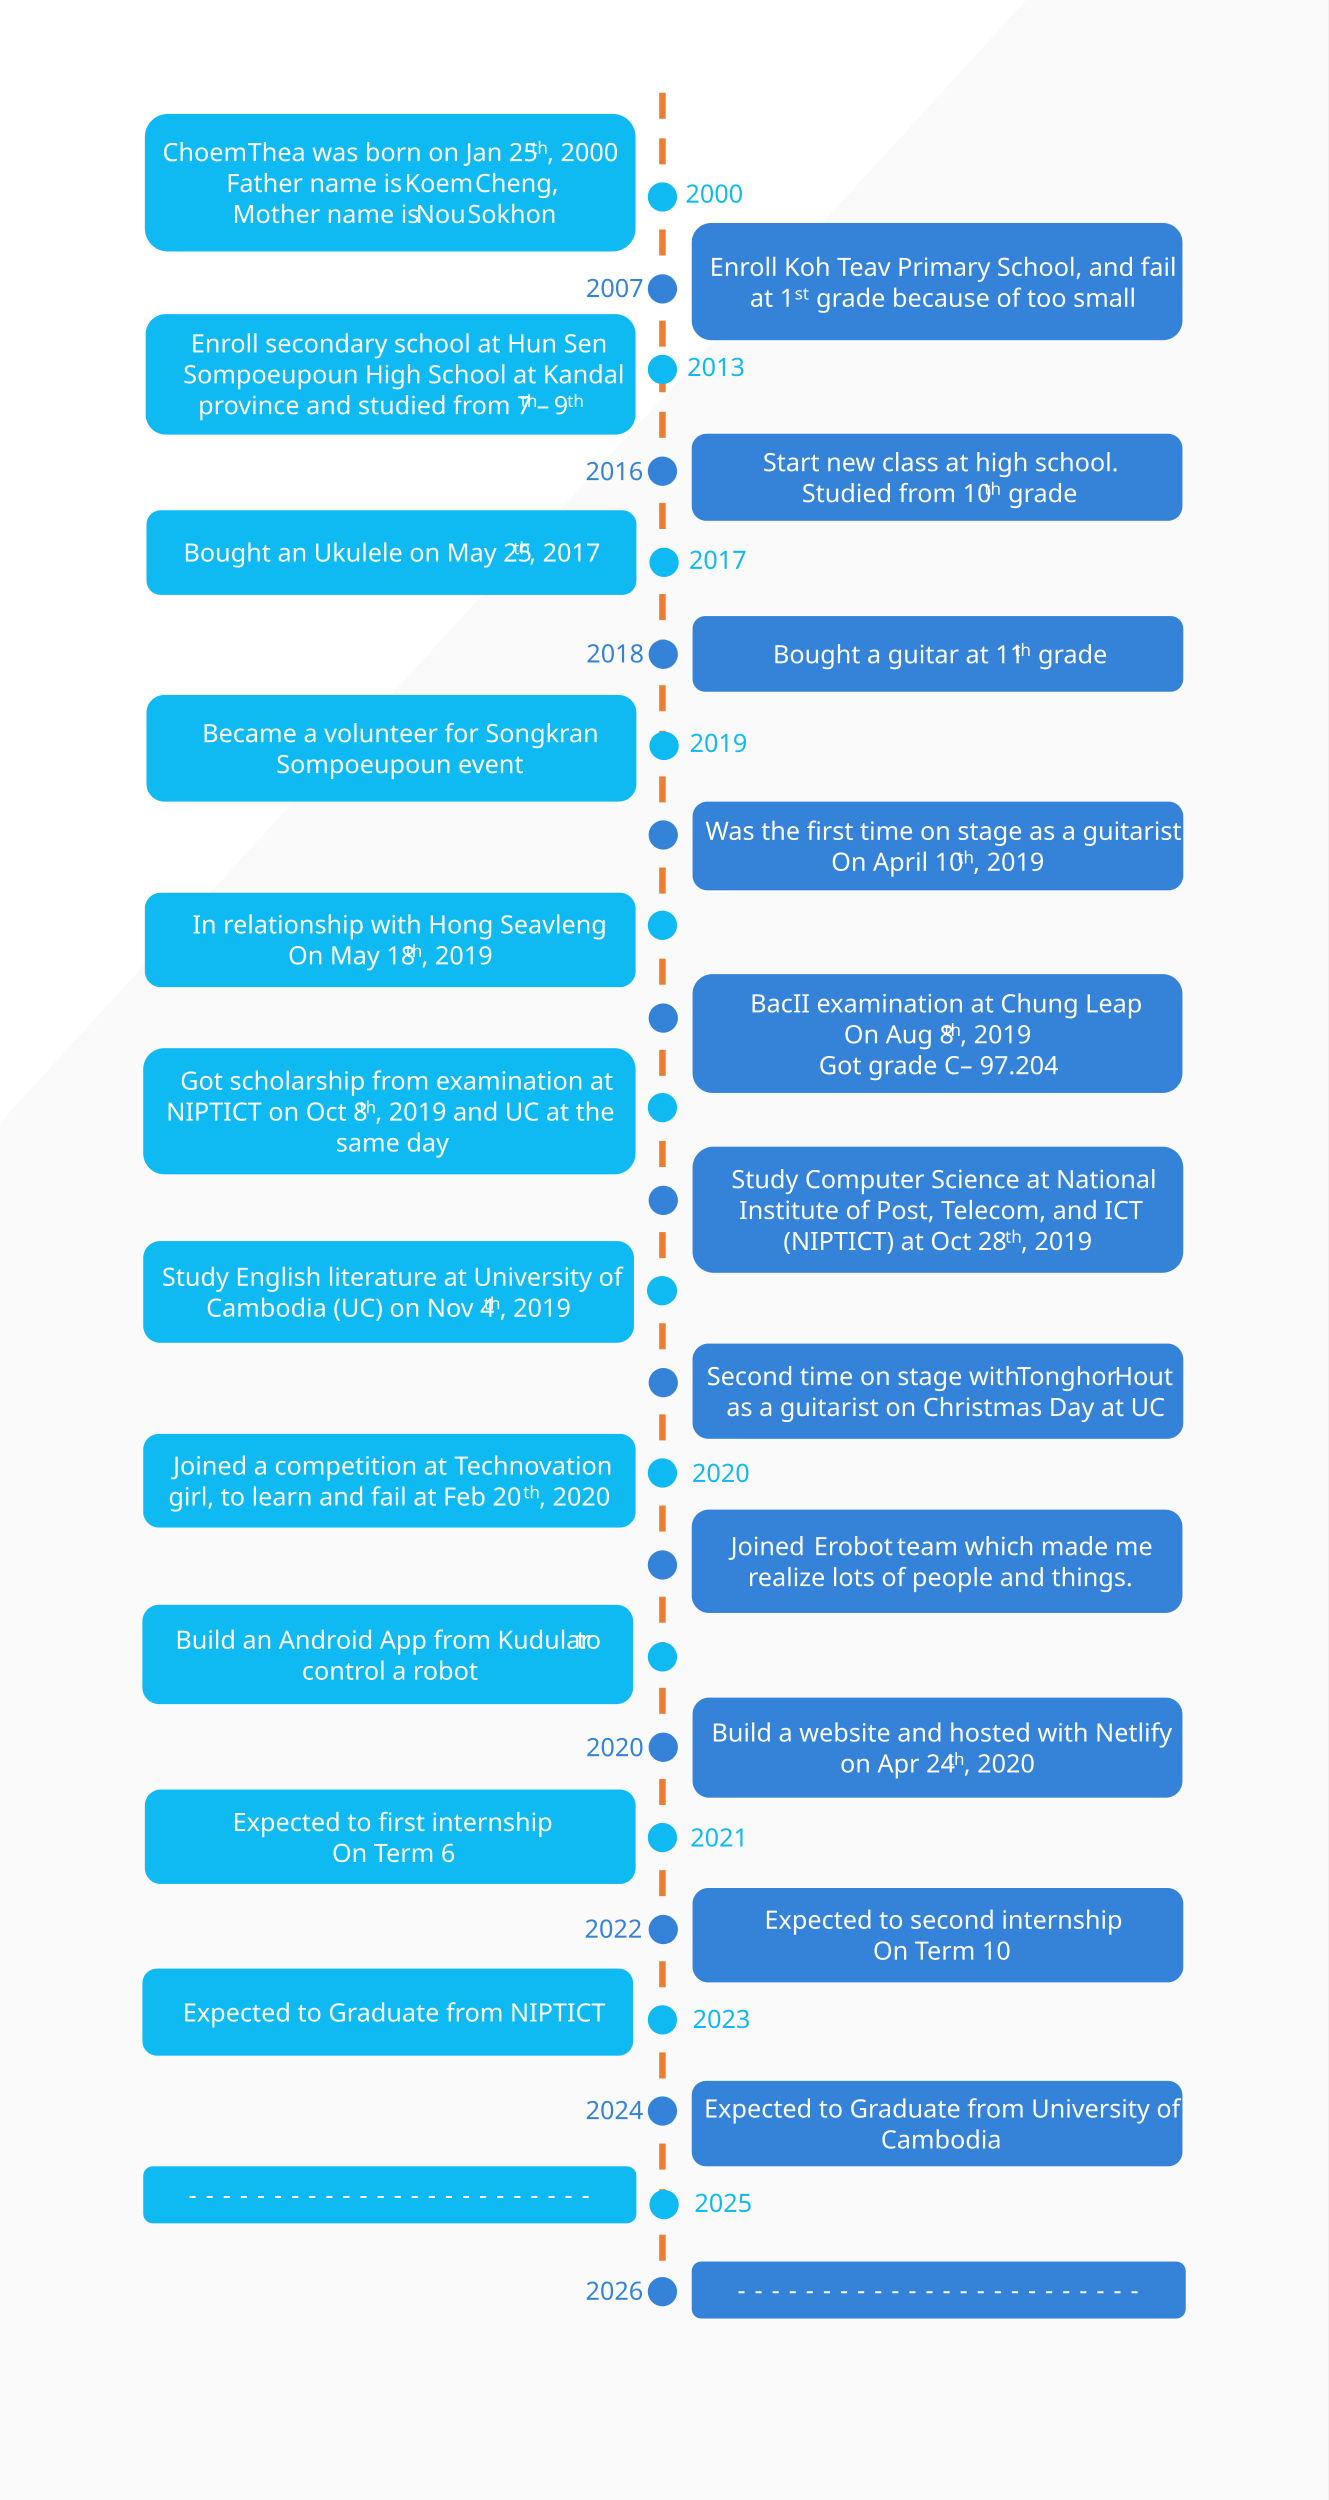
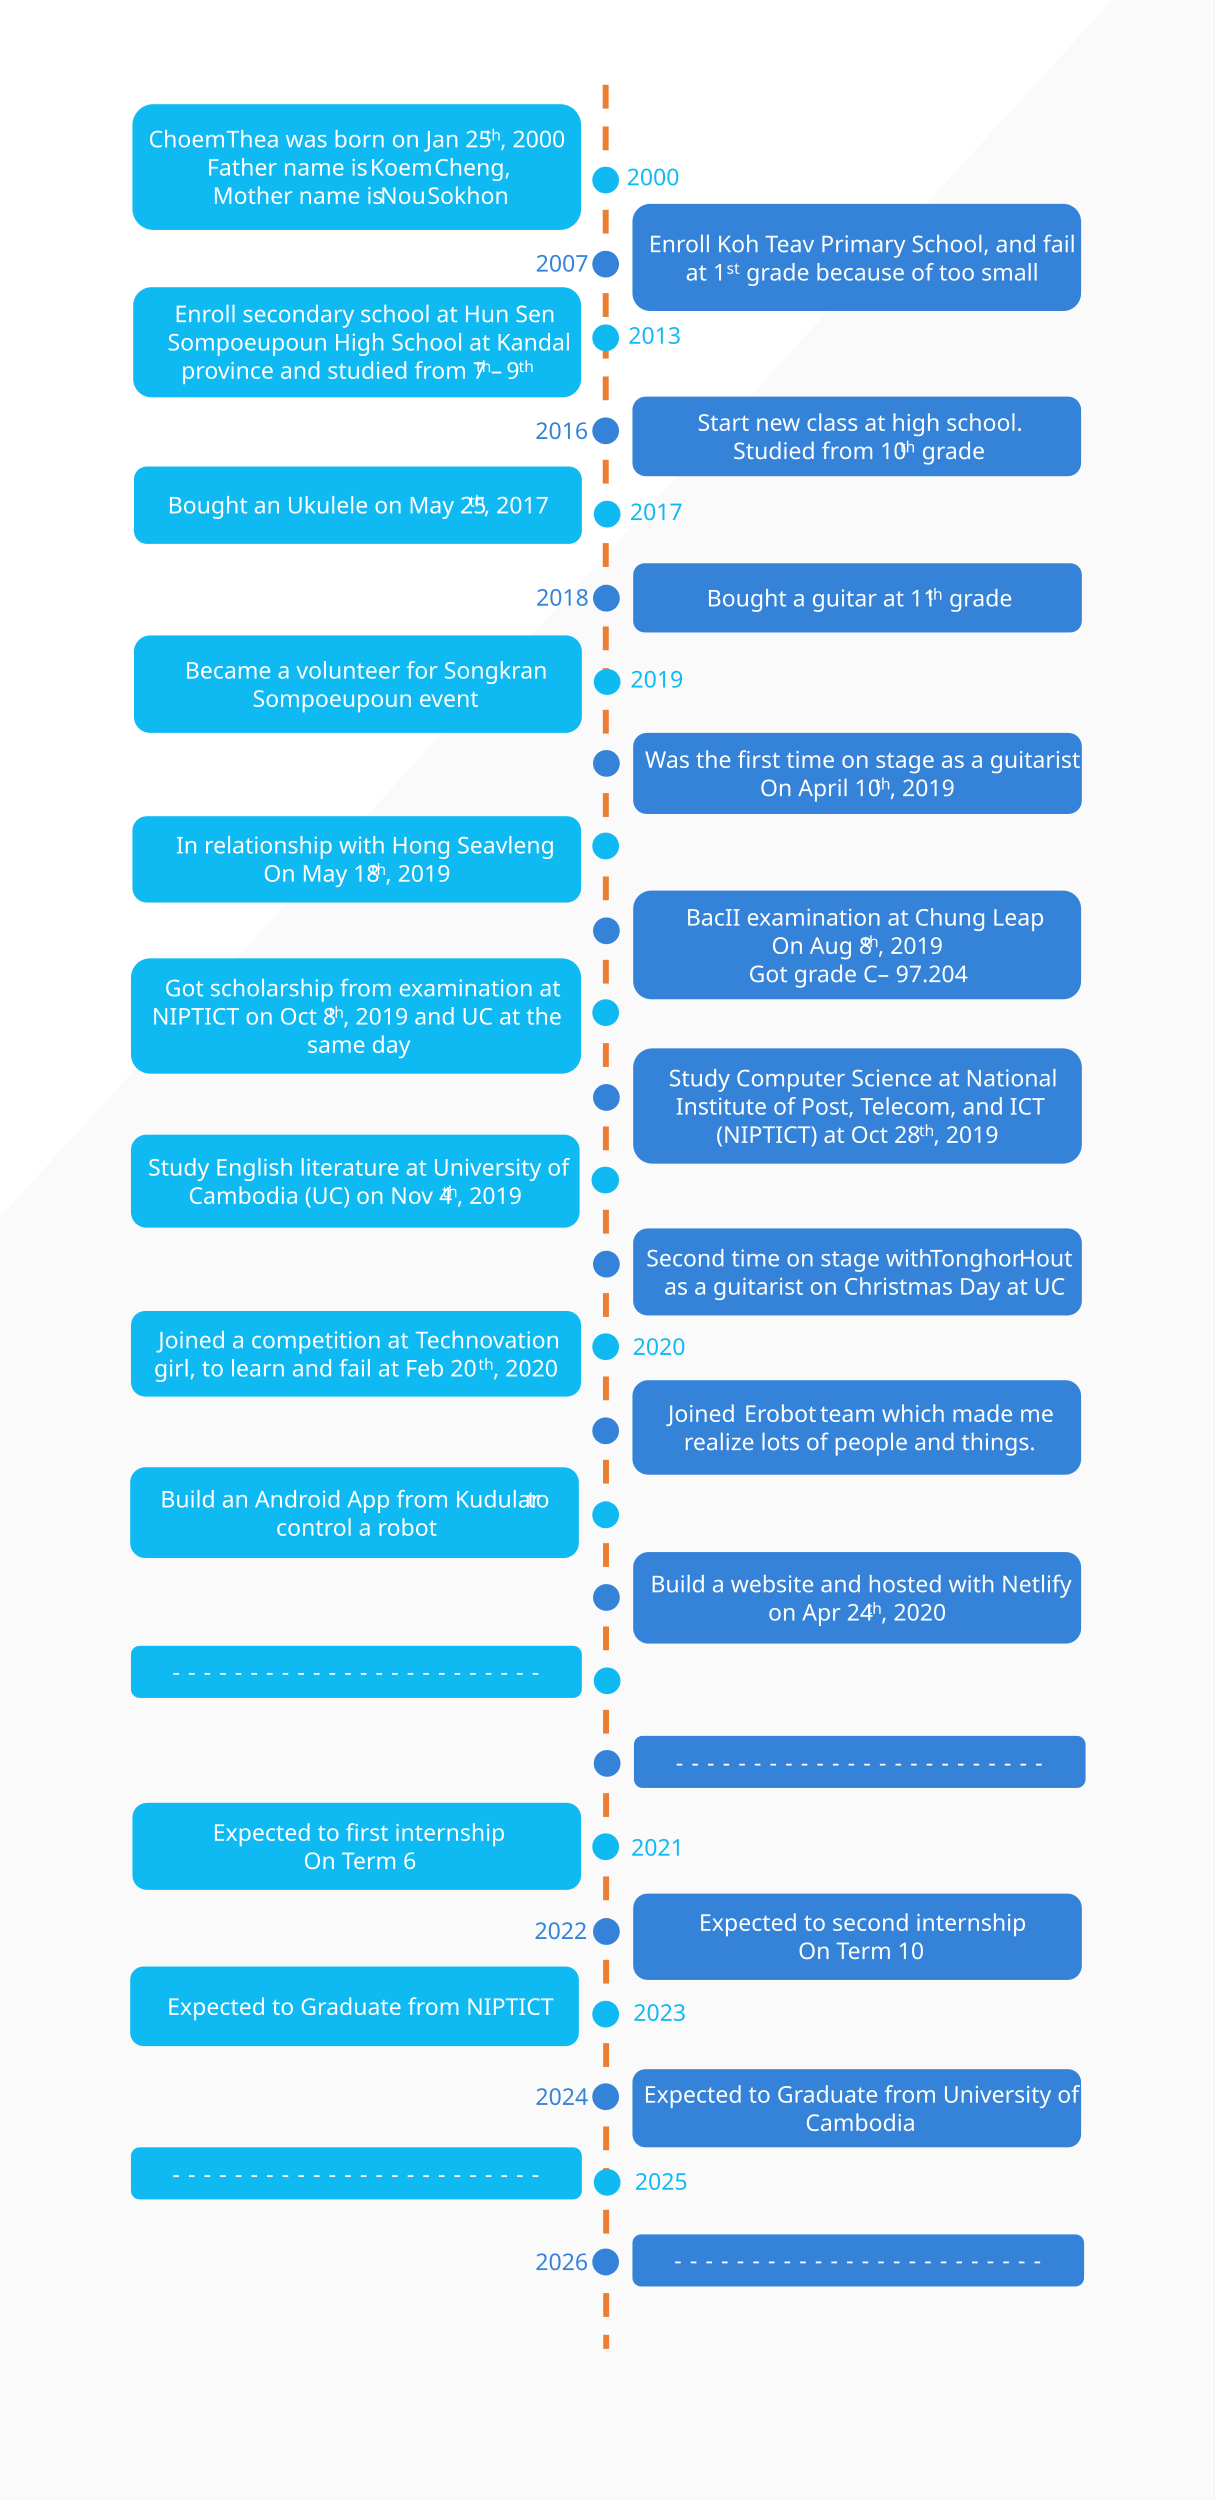
- <svg xmlns="http://www.w3.org/2000/svg" width="1632" height="3072" overflow="hidden">
+ <svg xmlns="http://www.w3.org/2000/svg" width="1632" height="3360" overflow="hidden">
  <defs>
    <clipPath id="clip0">
-       <path d="M0 0 1632 0 1632 3072 0 3072Z" fill-rule="evenodd" clip-rule="evenodd" />
+       <path d="M0 0 1632 0 1632 3360 0 3360Z" fill-rule="evenodd" clip-rule="evenodd" />
    </clipPath>
  </defs>
  <g clip-path="url(#clip0)">
-     <rect x="0" y="0" width="1632" height="3072" fill="#FFFFFF" />
-     <path d="M3663.1 1053.34 932.311 4040.92-901.024 2365.16 1829.77-622.415Z" fill="#000000" fill-rule="evenodd" fill-opacity="0.02" />
-     <path d="M814 114 814 2817.54" stroke="#ED7D31" stroke-width="8" stroke-miterlimit="8" stroke-dasharray="32 24" fill="none" fill-rule="evenodd" />
+     <rect x="0" y="0" width="1632" height="3360" fill="#FFFFFF" />
+     <path d="M3663.1 1309.34 932.311 4296.92-901.024 2621.16 1829.77-366.415Z" fill="#000000" fill-rule="evenodd" fill-opacity="0.02" />
+     <path d="M814 114 814.715 3156.88" stroke="#ED7D31" stroke-width="8" stroke-miterlimit="8" stroke-dasharray="32 24" fill="none" fill-rule="evenodd" />
    <path d="M796 242C796 232.059 804.059 224 814 224 823.941 224 832 232.059 832 242 832 251.941 823.941 260 814 260 804.059 260 796 251.941 796 242Z" fill="#0FBAF3" fill-rule="evenodd" />
    <text fill="#0FBAF3" font-family="Trebuchet MS,Trebuchet MS_MSFontService,sans-serif" font-weight="400" font-size="31" transform="translate(842.242 249)">2000</text>
    <path d="M178 168.167C178 152.611 190.611 140 206.167 140L752.833 140C768.389 140 781 152.611 781 168.167L781 280.833C781 296.389 768.389 309 752.833 309L206.167 309C190.611 309 178 296.389 178 280.833Z" fill="#0FBAF3" fill-rule="evenodd" />
    <text fill="#FFFFFF" font-family="Trebuchet MS,Trebuchet MS_MSFontService,sans-serif" font-weight="400" font-size="31" transform="translate(199.627 198)">Choem<tspan x="104.767" y="0">Thea was born on Jan 25</tspan>
      <tspan font-size="21" x="453.1" y="-9">th</tspan>
      <tspan x="472.767" y="0">, 2000</tspan>
      <tspan x="78.453" y="38">Father name is </tspan>
      <tspan x="297.453" y="38">Koem</tspan>
      <tspan x="383.973" y="38">Cheng,</tspan>
      <tspan x="86.213" y="76">Mother name is </tspan>
      <tspan x="311.213" y="76">Nou</tspan>
      <tspan x="374.713" y="76">Sokhon</tspan>
    </text>
    <path d="M796 355C796 345.059 804.059 337 814 337 823.941 337 832 345.059 832 355 832 364.941 823.941 373 814 373 804.059 373 796 364.941 796 355Z" fill="#3583D8" fill-rule="evenodd" />
    <text fill="#3583D8" font-family="Trebuchet MS,Trebuchet MS_MSFontService,sans-serif" font-weight="400" font-size="31" transform="translate(719.96 365)">2007</text>
    <path d="M850 298.001C850 284.745 860.745 274 874.001 274L1429 274C1442.25 274 1453 284.745 1453 298.001L1453 393.999C1453 407.255 1442.25 418 1429 418L874.001 418C860.745 418 850 407.255 850 393.999Z" fill="#3583D8" fill-rule="evenodd" />
    <text fill="#FFFFFF" font-family="Trebuchet MS,Trebuchet MS_MSFontService,sans-serif" font-weight="400" font-size="31" transform="translate(872.092 339)">Enroll Koh Teav Primary School, and fail <tspan x="49.373" y="38">at 1</tspan>
      <tspan font-size="21" x="104.373" y="29">st</tspan>
      <tspan x="130.707" y="38">grade because of too small</tspan>
    </text>
    <path d="M796 454C796 444.059 804.059 436 814 436 823.941 436 832 444.059 832 454 832 463.941 823.941 472 814 472 804.059 472 796 463.941 796 454Z" fill="#0FBAF3" fill-rule="evenodd" />
    <text fill="#0FBAF3" font-family="Trebuchet MS,Trebuchet MS_MSFontService,sans-serif" font-weight="400" font-size="31" transform="translate(844.395 462)">2013</text>
    <path d="M179 410.667C179 397.044 190.044 386 203.667 386L756.333 386C769.956 386 781 397.044 781 410.667L781 509.333C781 522.956 769.956 534 756.333 534L203.667 534C190.044 534 179 522.956 179 509.333Z" fill="#0FBAF3" fill-rule="evenodd" />
    <text fill="#FFFFFF" font-family="Trebuchet MS,Trebuchet MS_MSFontService,sans-serif" font-weight="400" font-size="31" transform="translate(234.472 433)">Enroll secondary school at Hun Sen <tspan x="-9.333" y="38">Sompoeupoun High School at Kandal </tspan>
      <tspan x="9" y="76">province and studied from 7</tspan>
      <tspan font-size="21" x="405.333" y="67">th</tspan>
      <tspan x="425" y="76">–</tspan>
      <tspan x="446" y="76">9</tspan>
      <tspan font-size="21" x="462.5" y="67">th</tspan>
    </text>
    <path d="M796 579C796 569.059 804.059 561 814 561 823.941 561 832 569.059 832 579 832 588.941 823.941 597 814 597 804.059 597 796 588.941 796 579Z" fill="#3583D8" fill-rule="evenodd" />
    <text fill="#3583D8" font-family="Trebuchet MS,Trebuchet MS_MSFontService,sans-serif" font-weight="400" font-size="31" transform="translate(719.466 590)">2016</text>
    <path d="M850 550.834C850 540.984 857.984 533 867.833 533L1435.17 533C1445.02 533 1453 540.984 1453 550.834L1453 622.166C1453 632.016 1445.02 640 1435.17 640L867.833 640C857.984 640 850 632.016 850 622.166Z" fill="#3583D8" fill-rule="evenodd" />
    <text fill="#FFFFFF" font-family="Trebuchet MS,Trebuchet MS_MSFontService,sans-serif" font-weight="400" font-size="31" transform="translate(937.469 579)">Start new class at high school.<tspan x="47.753" y="38">Studied from 10</tspan>
      <tspan font-size="21" x="272.087" y="29">th</tspan>
      <tspan x="301.253" y="38">grade</tspan>
    </text>
    <path d="M797 1251C797 1241.06 805.059 1233 815 1233 824.941 1233 833 1241.06 833 1251 833 1260.94 824.941 1269 815 1269 805.059 1269 797 1260.94 797 1251Z" fill="#3583D8" fill-rule="evenodd" />
    <path d="M851 1221.33C851 1207.89 861.894 1197 875.333 1197L1428.67 1197C1442.11 1197 1453 1207.89 1453 1221.33L1453 1318.67C1453 1332.11 1442.11 1343 1428.67 1343L875.333 1343C861.894 1343 851 1332.11 851 1318.67Z" fill="#3583D8" fill-rule="evenodd" />
    <text fill="#FFFFFF" font-family="Trebuchet MS,Trebuchet MS_MSFontService,sans-serif" font-weight="400" font-size="31" transform="translate(921.778 1244)">BacII examination at Chung Leap <tspan x="115.113" y="38">On Aug 8</tspan>
      <tspan font-size="21" x="238.553" y="29">th</tspan>
      <tspan x="258.22" y="38">, 2019</tspan>
      <tspan x="84.333" y="76">Got grade C </tspan>–<tspan x="282" y="76">97.204</tspan>
    </text>
    <path d="M797 1475C797 1465.06 805.059 1457 815 1457 824.941 1457 833 1465.06 833 1475 833 1484.94 824.941 1493 815 1493 805.059 1493 797 1484.94 797 1475Z" fill="#3583D8" fill-rule="evenodd" />
    <path d="M851 1434.83C851 1420.57 862.566 1409 876.834 1409L1428.17 1409C1442.43 1409 1454 1420.57 1454 1434.83L1454 1538.17C1454 1552.43 1442.43 1564 1428.17 1564L876.834 1564C862.566 1564 851 1552.43 851 1538.17Z" fill="#3583D8" fill-rule="evenodd" />
    <text fill="#FFFFFF" font-family="Trebuchet MS,Trebuchet MS_MSFontService,sans-serif" font-weight="400" font-size="31" transform="translate(898.728 1460)">Study Computer Science at National <tspan x="9.5" y="38">Institute of Post, Telecom, and ICT </tspan>
      <tspan x="63.833" y="76">(NIPTICT) at Oct 28</tspan>
      <tspan font-size="21" x="336.333" y="67">th</tspan>
      <tspan x="356" y="76">, 2019</tspan>
    </text>
    <path d="M797 1699C797 1689.06 805.059 1681 815 1681 824.941 1681 833 1689.06 833 1699 833 1708.94 824.941 1717 815 1717 805.059 1717 797 1708.94 797 1699Z" fill="#3583D8" fill-rule="evenodd" />
    <path d="M851 1670.5C851 1659.73 859.731 1651 870.501 1651L1434.5 1651C1445.27 1651 1454 1659.73 1454 1670.5L1454 1748.5C1454 1759.27 1445.27 1768 1434.5 1768L870.501 1768C859.731 1768 851 1759.27 851 1748.5Z" fill="#3583D8" fill-rule="evenodd" />
    <text fill="#FFFFFF" font-family="Trebuchet MS,Trebuchet MS_MSFontService,sans-serif" font-weight="400" font-size="31" transform="translate(868.488 1702)">Second time on stage with <tspan x="381.267" y="0">Tonghor</tspan>
      <tspan x="500.867" y="0">Hout</tspan>
      <tspan x="24.02" y="38">as a guitarist on Christmas Day at UC</tspan>
    </text>
    <path d="M796 1923C796 1913.06 804.059 1905 814 1905 823.941 1905 832 1913.06 832 1923 832 1932.94 823.941 1941 814 1941 804.059 1941 796 1932.94 796 1923Z" fill="#3583D8" fill-rule="evenodd" />
    <path d="M850 1876.17C850 1864.48 859.477 1855 871.167 1855L1431.83 1855C1443.52 1855 1453 1864.48 1453 1876.17L1453 1960.83C1453 1972.52 1443.52 1982 1431.83 1982L871.167 1982C859.477 1982 850 1972.52 850 1960.83Z" fill="#3583D8" fill-rule="evenodd" />
    <text fill="#FFFFFF" font-family="Trebuchet MS,Trebuchet MS_MSFontService,sans-serif" font-weight="400" font-size="31" transform="translate(897.862 1911)">Joined <tspan x="102.167" y="0">Erobot</tspan>
      <tspan x="204.333" y="0">team which made me </tspan>
      <tspan x="21.167" y="38">realize lots of people and things.</tspan>
    </text>
    <path d="M797 2147C797 2137.06 805.059 2129 815 2129 824.941 2129 833 2137.06 833 2147 833 2156.94 824.941 2165 815 2165 805.059 2165 797 2156.94 797 2147Z" fill="#3583D8" fill-rule="evenodd" />
-     <text fill="#3583D8" font-family="Trebuchet MS,Trebuchet MS_MSFontService,sans-serif" font-weight="400" font-size="31" transform="translate(720.095 2158)">2020</text>
    <path d="M851 2106.5C851 2095.18 860.178 2086 871.501 2086L1432.5 2086C1443.82 2086 1453 2095.18 1453 2106.5L1453 2188.5C1453 2199.82 1443.82 2209 1432.5 2209L871.501 2209C860.178 2209 851 2199.82 851 2188.5Z" fill="#3583D8" fill-rule="evenodd" />
    <text fill="#FFFFFF" font-family="Trebuchet MS,Trebuchet MS_MSFontService,sans-serif" font-weight="400" font-size="31" transform="translate(874.2 2140)">Build a website and hosted with Netlify <tspan x="158.033" y="38">on Apr 24</tspan>
      <tspan font-size="21" x="290.473" y="29">th</tspan>
      <tspan x="310.14" y="38">, 2020</tspan>
    </text>
-     <path d="M797 2371C797 2361.06 805.059 2353 815 2353 824.941 2353 833 2361.06 833 2371 833 2380.94 824.941 2389 815 2389 805.059 2389 797 2380.94 797 2371Z" fill="#3583D8" fill-rule="evenodd" />
-     <path d="M851 2339.33C851 2328.66 859.656 2320 870.334 2320L1434.67 2320C1445.34 2320 1454 2328.66 1454 2339.33L1454 2416.67C1454 2427.34 1445.34 2436 1434.67 2436L870.334 2436C859.656 2436 851 2427.34 851 2416.67Z" fill="#3583D8" fill-rule="evenodd" />
-     <text fill="#FFFFFF" font-family="Trebuchet MS,Trebuchet MS_MSFontService,sans-serif" font-weight="400" font-size="31" transform="translate(939.374 2370)">Expected to second internship<tspan x="133.313" y="38">On Term 10</tspan>
+     <path d="M797 2596C797 2586.06 805.059 2578 815 2578 824.941 2578 833 2586.06 833 2596 833 2605.94 824.941 2614 815 2614 805.059 2614 797 2605.94 797 2596Z" fill="#3583D8" fill-rule="evenodd" />
+     <path d="M851 2564.33C851 2553.66 859.656 2545 870.334 2545L1434.67 2545C1445.34 2545 1454 2553.66 1454 2564.33L1454 2641.67C1454 2652.34 1445.34 2661 1434.67 2661L870.334 2661C859.656 2661 851 2652.34 851 2641.67Z" fill="#3583D8" fill-rule="evenodd" />
+     <text fill="#FFFFFF" font-family="Trebuchet MS,Trebuchet MS_MSFontService,sans-serif" font-weight="400" font-size="31" transform="translate(939.374 2595)">Expected to second internship<tspan x="133.313" y="38">On Term 10</tspan>
    </text>
    <path d="M796 1137C796 1127.06 804.059 1119 814 1119 823.941 1119 832 1127.06 832 1137 832 1146.94 823.941 1155 814 1155 804.059 1155 796 1146.94 796 1137Z" fill="#0FBAF3" fill-rule="evenodd" />
    <path d="M178 1116.33C178 1105.66 186.656 1097 197.334 1097L761.666 1097C772.344 1097 781 1105.66 781 1116.33L781 1193.67C781 1204.34 772.344 1213 761.666 1213L197.334 1213C186.656 1213 178 1204.34 178 1193.67Z" fill="#0FBAF3" fill-rule="evenodd" />
    <text fill="#FFFFFF" font-family="Trebuchet MS,Trebuchet MS_MSFontService,sans-serif" font-weight="400" font-size="31" transform="translate(236.51 1147)">In relationship with Hong Seavleng <tspan x="117.42" y="38">On May 18</tspan>
      <tspan font-size="21" x="261.92" y="29">th</tspan>
      <tspan x="281.587" y="38">, 2019</tspan>
    </text>
    <path d="M796 1361C796 1351.06 804.059 1343 814 1343 823.941 1343 832 1351.06 832 1361 832 1370.94 823.941 1379 814 1379 804.059 1379 796 1370.94 796 1361Z" fill="#0FBAF3" fill-rule="evenodd" />
    <path d="M176 1313.83C176 1299.57 187.566 1288 201.834 1288L755.166 1288C769.434 1288 781 1299.57 781 1313.83L781 1417.17C781 1431.43 769.434 1443 755.166 1443L201.834 1443C187.566 1443 176 1431.43 176 1417.17Z" fill="#0FBAF3" fill-rule="evenodd" />
    <text fill="#FFFFFF" font-family="Trebuchet MS,Trebuchet MS_MSFontService,sans-serif" font-weight="400" font-size="31" transform="translate(221.358 1339)">Got scholarship from examination at <tspan x="-17.133" y="38">NIPTICT on Oct 8</tspan>
      <tspan font-size="21" x="220.3" y="29">th</tspan>
      <tspan x="239.967" y="38">, 2019 and UC at the </tspan>
      <tspan x="191.253" y="76">same day</tspan>
    </text>
    <path d="M795 1586C795 1576.06 803.283 1568 813.5 1568 823.717 1568 832 1576.06 832 1586 832 1595.94 823.717 1604 813.5 1604 803.283 1604 795 1595.94 795 1586Z" fill="#0FBAF3" fill-rule="evenodd" />
    <path d="M176 1545.83C176 1534.33 185.328 1525 196.834 1525L758.166 1525C769.672 1525 779 1534.33 779 1545.83L779 1629.17C779 1640.67 769.672 1650 758.166 1650L196.834 1650C185.328 1650 176 1640.67 176 1629.17Z" fill="#0FBAF3" fill-rule="evenodd" />
    <text fill="#FFFFFF" font-family="Trebuchet MS,Trebuchet MS_MSFontService,sans-serif" font-weight="400" font-size="31" transform="translate(198.975 1580)">Study English literature at University of <tspan x="54.333" y="38">Cambodia (UC) on Nov 4</tspan>
      <tspan font-size="21" x="395.5" y="29">th</tspan>
      <tspan x="415.167" y="38">, 2019</tspan>
    </text>
-     <path d="M796 2258C796 2248.06 804.059 2240 814 2240 823.941 2240 832 2248.06 832 2258 832 2267.94 823.941 2276 814 2276 804.059 2276 796 2267.94 796 2258Z" fill="#0FBAF3" fill-rule="evenodd" />
-     <path d="M178 2218.33C178 2207.66 186.656 2199 197.334 2199L761.666 2199C772.344 2199 781 2207.66 781 2218.33L781 2295.67C781 2306.34 772.344 2315 761.666 2315L197.334 2315C186.656 2315 178 2306.34 178 2295.67Z" fill="#0FBAF3" fill-rule="evenodd" />
-     <text fill="#FFFFFF" font-family="Trebuchet MS,Trebuchet MS_MSFontService,sans-serif" font-weight="400" font-size="31" transform="translate(285.823 2250)">Expected to first internship<tspan x="122.067" y="38">On Term 6</tspan>
+     <path d="M796 2482C796 2472.06 804.059 2464 814 2464 823.941 2464 832 2472.06 832 2482 832 2491.94 823.941 2500 814 2500 804.059 2500 796 2491.94 796 2482Z" fill="#0FBAF3" fill-rule="evenodd" />
+     <path d="M178 2442.5C178 2431.73 186.731 2423 197.501 2423L761.499 2423C772.269 2423 781 2431.73 781 2442.5L781 2520.5C781 2531.27 772.269 2540 761.499 2540L197.501 2540C186.731 2540 178 2531.27 178 2520.5Z" fill="#0FBAF3" fill-rule="evenodd" />
+     <text fill="#FFFFFF" font-family="Trebuchet MS,Trebuchet MS_MSFontService,sans-serif" font-weight="400" font-size="31" transform="translate(285.823 2474)">Expected to first internship<tspan x="122.067" y="38">On Term 6</tspan>
    </text>
    <path d="M796 1810C796 1800.06 804.059 1792 814 1792 823.941 1792 832 1800.06 832 1810 832 1819.94 823.941 1828 814 1828 804.059 1828 796 1819.94 796 1810Z" fill="#0FBAF3" fill-rule="evenodd" />
    <path d="M176 1781.17C176 1770.58 184.581 1762 195.167 1762L761.833 1762C772.419 1762 781 1770.58 781 1781.17L781 1857.83C781 1868.42 772.419 1877 761.833 1877L195.167 1877C184.581 1877 176 1868.42 176 1857.83Z" fill="#0FBAF3" fill-rule="evenodd" />
    <text fill="#FFFFFF" font-family="Trebuchet MS,Trebuchet MS_MSFontService,sans-serif" font-weight="400" font-size="31" transform="translate(212.761 1812)">Joined a competition at <tspan x="345.6" y="0">Technovation</tspan>
      <tspan x="-5.82" y="38">girl, to learn and fail at Feb 20</tspan>
      <tspan font-size="21" x="430.18" y="29">th</tspan>
      <tspan x="449.847" y="38">, 2020</tspan>
    </text>
    <path d="M796 2036C796 2026.06 804.059 2018 814 2018 823.941 2018 832 2026.06 832 2036 832 2045.94 823.941 2054 814 2054 804.059 2054 796 2045.94 796 2036Z" fill="#0FBAF3" fill-rule="evenodd" />
    <path d="M175 1992.33C175 1981.1 184.104 1972 195.333 1972L757.667 1972C768.896 1972 778 1981.1 778 1992.33L778 2073.67C778 2084.9 768.896 2094 757.667 2094L195.333 2094C184.104 2094 175 2084.9 175 2073.67Z" fill="#0FBAF3" fill-rule="evenodd" />
    <text fill="#FFFFFF" font-family="Trebuchet MS,Trebuchet MS_MSFontService,sans-serif" font-weight="400" font-size="31" transform="translate(215.513 2026)">Build an Android App from Kudular<tspan x="493.067" y="0">to </tspan>
      <tspan x="155.453" y="38">control a robot</tspan>
    </text>
-     <path d="M796 2594C796 2584.06 804.059 2576 814 2576 823.941 2576 832 2584.06 832 2594 832 2603.94 823.941 2612 814 2612 804.059 2612 796 2603.94 796 2594Z" fill="#3583D8" fill-rule="evenodd" />
-     <text fill="#3583D8" font-family="Trebuchet MS,Trebuchet MS_MSFontService,sans-serif" font-weight="400" font-size="31" transform="translate(719.601 2604)">2024</text>
-     <path d="M850 2574.5C850 2564.84 857.835 2557 867.5 2557L1435.5 2557C1445.16 2557 1453 2564.84 1453 2574.5L1453 2644.5C1453 2654.16 1445.16 2662 1435.5 2662L867.5 2662C857.835 2662 850 2654.16 850 2644.5Z" fill="#3583D8" fill-rule="evenodd" />
-     <text fill="#FFFFFF" font-family="Trebuchet MS,Trebuchet MS_MSFontService,sans-serif" font-weight="400" font-size="31" transform="translate(865.15 2602)">Expected to Graduate from University of <tspan x="217.247" y="38">Cambodia</tspan>
-       <tspan fill="#0FBAF3" x="-16.989" y="-333">2021</tspan>
-     </text>
-     <path d="M796 2482C796 2472.06 804.059 2464 814 2464 823.941 2464 832 2472.06 832 2482 832 2491.94 823.941 2500 814 2500 804.059 2500 796 2491.94 796 2482Z" fill="#0FBAF3" fill-rule="evenodd" />
-     <path d="M175 2436.83C175 2426.98 182.984 2419 192.833 2419L760.167 2419C770.016 2419 778 2426.98 778 2436.83L778 2508.17C778 2518.02 770.016 2526 760.167 2526L192.833 2526C182.984 2526 175 2518.02 175 2508.17Z" fill="#0FBAF3" fill-rule="evenodd" />
-     <text fill="#FFFFFF" font-family="Trebuchet MS,Trebuchet MS_MSFontService,sans-serif" font-weight="400" font-size="31" transform="translate(224.63 2484)">Expected to Graduate from NIPTICT<tspan fill="#0FBAF3" x="626.49" y="8">2023</tspan>
-     </text>
-     <path d="M798 2709C798 2699.06 806.059 2691 816 2691 825.941 2691 834 2699.06 834 2709 834 2718.94 825.941 2727 816 2727 806.059 2727 798 2718.94 798 2709Z" fill="#0FBAF3" fill-rule="evenodd" />
-     <path d="M176 2673.67C176 2667.22 181.223 2662 187.667 2662L770.333 2662C776.777 2662 782 2667.22 782 2673.67L782 2720.33C782 2726.78 776.777 2732 770.333 2732L187.667 2732C181.223 2732 176 2726.78 176 2720.33Z" fill="#0FBAF3" fill-rule="evenodd" />
-     <text fill="#FFFFFF" font-family="Trebuchet MS,Trebuchet MS_MSFontService,sans-serif" font-weight="400" font-size="31" transform="translate(231.691 2708)">-<tspan x="21" y="0">-</tspan>
+     <path d="M796 2818C796 2808.06 804.059 2800 814 2800 823.941 2800 832 2808.06 832 2818 832 2827.94 823.941 2836 814 2836 804.059 2836 796 2827.94 796 2818Z" fill="#3583D8" fill-rule="evenodd" />
+     <text fill="#3583D8" font-family="Trebuchet MS,Trebuchet MS_MSFontService,sans-serif" font-weight="400" font-size="31" transform="translate(719.601 2829)">2024</text>
+     <path d="M850 2798.5C850 2788.84 857.835 2781 867.5 2781L1435.5 2781C1445.16 2781 1453 2788.84 1453 2798.5L1453 2868.5C1453 2878.16 1445.16 2886 1435.5 2886L867.5 2886C857.835 2886 850 2878.16 850 2868.5Z" fill="#3583D8" fill-rule="evenodd" />
+     <text fill="#FFFFFF" font-family="Trebuchet MS,Trebuchet MS_MSFontService,sans-serif" font-weight="400" font-size="31" transform="translate(865.15 2826)">Expected to Graduate from University of <tspan x="217.247" y="38">Cambodia</tspan>
+       <tspan fill="#0FBAF3" x="-16.989" y="-332">2021</tspan>
+     </text>
+     <path d="M796 2707C796 2697.06 804.059 2689 814 2689 823.941 2689 832 2697.06 832 2707 832 2716.94 823.941 2725 814 2725 804.059 2725 796 2716.94 796 2707Z" fill="#0FBAF3" fill-rule="evenodd" />
+     <path d="M175 2660.83C175 2650.98 182.984 2643 192.833 2643L760.167 2643C770.016 2643 778 2650.98 778 2660.83L778 2732.17C778 2742.02 770.016 2750 760.167 2750L192.833 2750C182.984 2750 175 2742.02 175 2732.17Z" fill="#0FBAF3" fill-rule="evenodd" />
+     <text fill="#FFFFFF" font-family="Trebuchet MS,Trebuchet MS_MSFontService,sans-serif" font-weight="400" font-size="31" transform="translate(224.63 2708)">Expected to Graduate from NIPTICT<tspan fill="#0FBAF3" x="626.49" y="8">2023</tspan>
+     </text>
+     <path d="M798 2933C798 2923.06 806.059 2915 816 2915 825.941 2915 834 2923.06 834 2933 834 2942.94 825.941 2951 816 2951 806.059 2951 798 2942.94 798 2933Z" fill="#0FBAF3" fill-rule="evenodd" />
+     <path d="M176 2897.67C176 2891.22 181.223 2886 187.667 2886L770.333 2886C776.777 2886 782 2891.22 782 2897.67L782 2944.33C782 2950.78 776.777 2956 770.333 2956L187.667 2956C181.223 2956 176 2950.78 176 2944.33Z" fill="#0FBAF3" fill-rule="evenodd" />
+     <text fill="#FFFFFF" font-family="Trebuchet MS,Trebuchet MS_MSFontService,sans-serif" font-weight="400" font-size="31" transform="translate(231.691 2933)">-<tspan x="21" y="0">-</tspan>
      <tspan x="42" y="0">-</tspan>
      <tspan x="63" y="0">-</tspan>
      <tspan x="84" y="0">-</tspan>
      <tspan x="105" y="0">-</tspan>
      <tspan x="126" y="0">-</tspan>
      <tspan x="147" y="0">-</tspan>
      <tspan x="168" y="0">-</tspan>
      <tspan x="189" y="0">-</tspan>
      <tspan x="210" y="0">-</tspan>
      <tspan x="231" y="0">-</tspan>
      <tspan x="252" y="0">-</tspan>
      <tspan x="273" y="0">-</tspan>
      <tspan x="294" y="0">-</tspan>
      <tspan x="315" y="0">-</tspan>
      <tspan x="336" y="0">-</tspan>
      <tspan x="357" y="0">-</tspan>
      <tspan x="378" y="0">-</tspan>
      <tspan x="399" y="0">-</tspan>
      <tspan x="420" y="0">-</tspan>
      <tspan x="441" y="0">-</tspan>
      <tspan x="462" y="0">-</tspan>
      <tspan x="483" y="0">-</tspan>
      <tspan fill="#0FBAF3" x="621.582" y="10">2025</tspan>
    </text>
    <path d="M798 916.5C798 906.835 806.059 899 816 899 825.941 899 834 906.835 834 916.5 834 926.165 825.941 934 816 934 806.059 934 798 926.165 798 916.5Z" fill="#0FBAF3" fill-rule="evenodd" />
    <text fill="#0FBAF3" font-family="Trebuchet MS,Trebuchet MS_MSFontService,sans-serif" font-weight="400" font-size="31" transform="translate(847.354 924)">2019</text>
    <path d="M180 875.834C180 863.775 189.775 854 201.834 854L760.166 854C772.225 854 782 863.775 782 875.834L782 963.166C782 975.225 772.225 985 760.166 985L201.834 985C189.775 985 180 975.225 180 963.166Z" fill="#0FBAF3" fill-rule="evenodd" />
    <text fill="#FFFFFF" font-family="Trebuchet MS,Trebuchet MS_MSFontService,sans-serif" font-weight="400" font-size="31" transform="translate(248.401 912)">Became a volunteer for Songkran <tspan x="91" y="38">Sompoeupoun event</tspan>
    </text>
    <path d="M797 804C797 794.059 805.059 786 815 786 824.941 786 833 794.059 833 804 833 813.941 824.941 822 815 822 805.059 822 797 813.941 797 804Z" fill="#3583D8" fill-rule="evenodd" />
    <text fill="#3583D8" font-family="Trebuchet MS,Trebuchet MS_MSFontService,sans-serif" font-weight="400" font-size="31" transform="translate(720.454 814)">2018</text>
    <path d="M851 772.5C851 763.94 857.94 757 866.5 757L1438.5 757C1447.06 757 1454 763.94 1454 772.5L1454 834.5C1454 843.06 1447.06 850 1438.5 850L866.5 850C857.94 850 851 843.06 851 834.5Z" fill="#3583D8" fill-rule="evenodd" />
    <text fill="#FFFFFF" font-family="Trebuchet MS,Trebuchet MS_MSFontService,sans-serif" font-weight="400" font-size="31" transform="translate(949.811 815)">Bought a guitar at 11<tspan font-size="21" x="296.5" y="-9">th</tspan>
      <tspan x="325.667" y="0">grade</tspan>
    </text>
    <path d="M797 1026C797 1016.06 805.059 1008 815 1008 824.941 1008 833 1016.06 833 1026 833 1035.94 824.941 1044 815 1044 805.059 1044 797 1035.94 797 1026Z" fill="#3583D8" fill-rule="evenodd" />
    <path d="M851 1003.17C851 993.134 859.134 985 869.167 985L1435.83 985C1445.87 985 1454 993.134 1454 1003.17L1454 1075.83C1454 1085.87 1445.87 1094 1435.83 1094L869.167 1094C859.134 1094 851 1085.87 851 1075.83Z" fill="#3583D8" fill-rule="evenodd" />
    <text fill="#FFFFFF" font-family="Trebuchet MS,Trebuchet MS_MSFontService,sans-serif" font-weight="400" font-size="31" transform="translate(866.768 1032)">Was the first time on stage as a guitarist<tspan x="154.573" y="38">On April 10</tspan>
      <tspan font-size="21" x="309.513" y="29">th</tspan>
      <tspan x="329.18" y="38">, 2019</tspan>
    </text>
    <path d="M798 691C798 681.059 806.059 673 816 673 825.941 673 834 681.059 834 691 834 700.941 825.941 709 816 709 806.059 709 798 700.941 798 691Z" fill="#0FBAF3" fill-rule="evenodd" />
    <text fill="#0FBAF3" font-family="Trebuchet MS,Trebuchet MS_MSFontService,sans-serif" font-weight="400" font-size="31" transform="translate(846.548 699)">2017</text>
    <path d="M180 644.334C180 634.761 187.761 627 197.334 627L764.666 627C774.239 627 782 634.761 782 644.334L782 713.666C782 723.239 774.239 731 764.666 731L197.334 731C187.761 731 180 723.239 180 713.666Z" fill="#0FBAF3" fill-rule="evenodd" />
    <text fill="#FFFFFF" font-family="Trebuchet MS,Trebuchet MS_MSFontService,sans-serif" font-weight="400" font-size="31" transform="translate(225.401 690)">Bought an Ukulele on May 25<tspan font-size="21" x="405.333" y="-9">th</tspan>
      <tspan x="425" y="0">, 2017</tspan>
      <tspan fill="#0FBAF3" x="624.912" y="1131">2020</tspan>
-       <tspan fill="#3583D8" x="492.911" y="1691">2022</tspan>
-     </text>
-     <path d="M796 2816C796 2806.06 804.059 2798 814 2798 823.941 2798 832 2806.06 832 2816 832 2825.94 823.941 2834 814 2834 804.059 2834 796 2825.94 796 2816Z" fill="#3583D8" fill-rule="evenodd" />
-     <text fill="#3583D8" font-family="Trebuchet MS,Trebuchet MS_MSFontService,sans-serif" font-weight="400" font-size="31" transform="translate(719.466 2826)">2026</text>
-     <path d="M850 2790.67C850 2784.22 855.223 2779 861.667 2779L1445.33 2779C1451.78 2779 1457 2784.22 1457 2790.67L1457 2837.33C1457 2843.78 1451.78 2849 1445.33 2849L861.667 2849C855.223 2849 850 2843.78 850 2837.33Z" fill="#3583D8" fill-rule="evenodd" />
-     <text fill="#FFFFFF" font-family="Trebuchet MS,Trebuchet MS_MSFontService,sans-serif" font-weight="400" font-size="31" transform="translate(906.185 2825)">-<tspan x="21" y="0">-</tspan>
+       <tspan fill="#3583D8" x="492.911" y="1916">2022</tspan>
+     </text>
+     <path d="M796 3040C796 3030.06 804.059 3022 814 3022 823.941 3022 832 3030.06 832 3040 832 3049.94 823.941 3058 814 3058 804.059 3058 796 3049.94 796 3040Z" fill="#3583D8" fill-rule="evenodd" />
+     <text fill="#3583D8" font-family="Trebuchet MS,Trebuchet MS_MSFontService,sans-serif" font-weight="400" font-size="31" transform="translate(719.466 3051)">2026</text>
+     <path d="M850 3014.67C850 3008.22 855.223 3003 861.667 3003L1445.33 3003C1451.78 3003 1457 3008.22 1457 3014.67L1457 3061.33C1457 3067.78 1451.78 3073 1445.33 3073L861.667 3073C855.223 3073 850 3067.78 850 3061.33Z" fill="#3583D8" fill-rule="evenodd" />
+     <text fill="#FFFFFF" font-family="Trebuchet MS,Trebuchet MS_MSFontService,sans-serif" font-weight="400" font-size="31" transform="translate(906.185 3049)">-<tspan x="21" y="0">-</tspan>
+       <tspan x="42" y="0">-</tspan>
+       <tspan x="63" y="0">-</tspan>
+       <tspan x="84" y="0">-</tspan>
+       <tspan x="105" y="0">-</tspan>
+       <tspan x="126" y="0">-</tspan>
+       <tspan x="147" y="0">-</tspan>
+       <tspan x="168" y="0">-</tspan>
+       <tspan x="189" y="0">-</tspan>
+       <tspan x="210" y="0">-</tspan>
+       <tspan x="231" y="0">-</tspan>
+       <tspan x="252" y="0">-</tspan>
+       <tspan x="273" y="0">-</tspan>
+       <tspan x="294" y="0">-</tspan>
+       <tspan x="315" y="0">-</tspan>
+       <tspan x="336" y="0">-</tspan>
+       <tspan x="357" y="0">-</tspan>
+       <tspan x="378" y="0">-</tspan>
+       <tspan x="399" y="0">-</tspan>
+       <tspan x="420" y="0">-</tspan>
+       <tspan x="441" y="0">-</tspan>
+       <tspan x="462" y="0">-</tspan>
+       <tspan x="483" y="0">-</tspan>
+     </text>
+     <path d="M798 2370C798 2360.06 806.059 2352 816 2352 825.941 2352 834 2360.06 834 2370 834 2379.94 825.941 2388 816 2388 806.059 2388 798 2379.94 798 2370Z" fill="#3583D8" fill-rule="evenodd" />
+     <path d="M852 2344.67C852 2338.22 857.223 2333 863.667 2333L1447.33 2333C1453.78 2333 1459 2338.22 1459 2344.67L1459 2391.33C1459 2397.78 1453.78 2403 1447.33 2403L863.667 2403C857.223 2403 852 2397.78 852 2391.33Z" fill="#3583D8" fill-rule="evenodd" />
+     <text fill="#FFFFFF" font-family="Trebuchet MS,Trebuchet MS_MSFontService,sans-serif" font-weight="400" font-size="31" transform="translate(908.291 2380)">-<tspan x="21" y="0">-</tspan>
+       <tspan x="42" y="0">-</tspan>
+       <tspan x="63" y="0">-</tspan>
+       <tspan x="84" y="0">-</tspan>
+       <tspan x="105" y="0">-</tspan>
+       <tspan x="126" y="0">-</tspan>
+       <tspan x="147" y="0">-</tspan>
+       <tspan x="168" y="0">-</tspan>
+       <tspan x="189" y="0">-</tspan>
+       <tspan x="210" y="0">-</tspan>
+       <tspan x="231" y="0">-</tspan>
+       <tspan x="252" y="0">-</tspan>
+       <tspan x="273" y="0">-</tspan>
+       <tspan x="294" y="0">-</tspan>
+       <tspan x="315" y="0">-</tspan>
+       <tspan x="336" y="0">-</tspan>
+       <tspan x="357" y="0">-</tspan>
+       <tspan x="378" y="0">-</tspan>
+       <tspan x="399" y="0">-</tspan>
+       <tspan x="420" y="0">-</tspan>
+       <tspan x="441" y="0">-</tspan>
+       <tspan x="462" y="0">-</tspan>
+       <tspan x="483" y="0">-</tspan>
+     </text>
+     <path d="M798 2259C798 2249.06 806.059 2241 816 2241 825.941 2241 834 2249.06 834 2259 834 2268.94 825.941 2277 816 2277 806.059 2277 798 2268.94 798 2259Z" fill="#0FBAF3" fill-rule="evenodd" />
+     <path d="M176 2223.67C176 2217.22 181.223 2212 187.667 2212L770.333 2212C776.777 2212 782 2217.22 782 2223.67L782 2270.33C782 2276.78 776.777 2282 770.333 2282L187.667 2282C181.223 2282 176 2276.78 176 2270.33Z" fill="#0FBAF3" fill-rule="evenodd" />
+     <text fill="#FFFFFF" font-family="Trebuchet MS,Trebuchet MS_MSFontService,sans-serif" font-weight="400" font-size="31" transform="translate(231.691 2258)">-<tspan x="21" y="0">-</tspan>
      <tspan x="42" y="0">-</tspan>
      <tspan x="63" y="0">-</tspan>
      <tspan x="84" y="0">-</tspan>
      <tspan x="105" y="0">-</tspan>
      <tspan x="126" y="0">-</tspan>
      <tspan x="147" y="0">-</tspan>
      <tspan x="168" y="0">-</tspan>
      <tspan x="189" y="0">-</tspan>
      <tspan x="210" y="0">-</tspan>
      <tspan x="231" y="0">-</tspan>
      <tspan x="252" y="0">-</tspan>
      <tspan x="273" y="0">-</tspan>
      <tspan x="294" y="0">-</tspan>
      <tspan x="315" y="0">-</tspan>
      <tspan x="336" y="0">-</tspan>
      <tspan x="357" y="0">-</tspan>
      <tspan x="378" y="0">-</tspan>
      <tspan x="399" y="0">-</tspan>
      <tspan x="420" y="0">-</tspan>
      <tspan x="441" y="0">-</tspan>
      <tspan x="462" y="0">-</tspan>
      <tspan x="483" y="0">-</tspan>
    </text>
  </g>
</svg>
